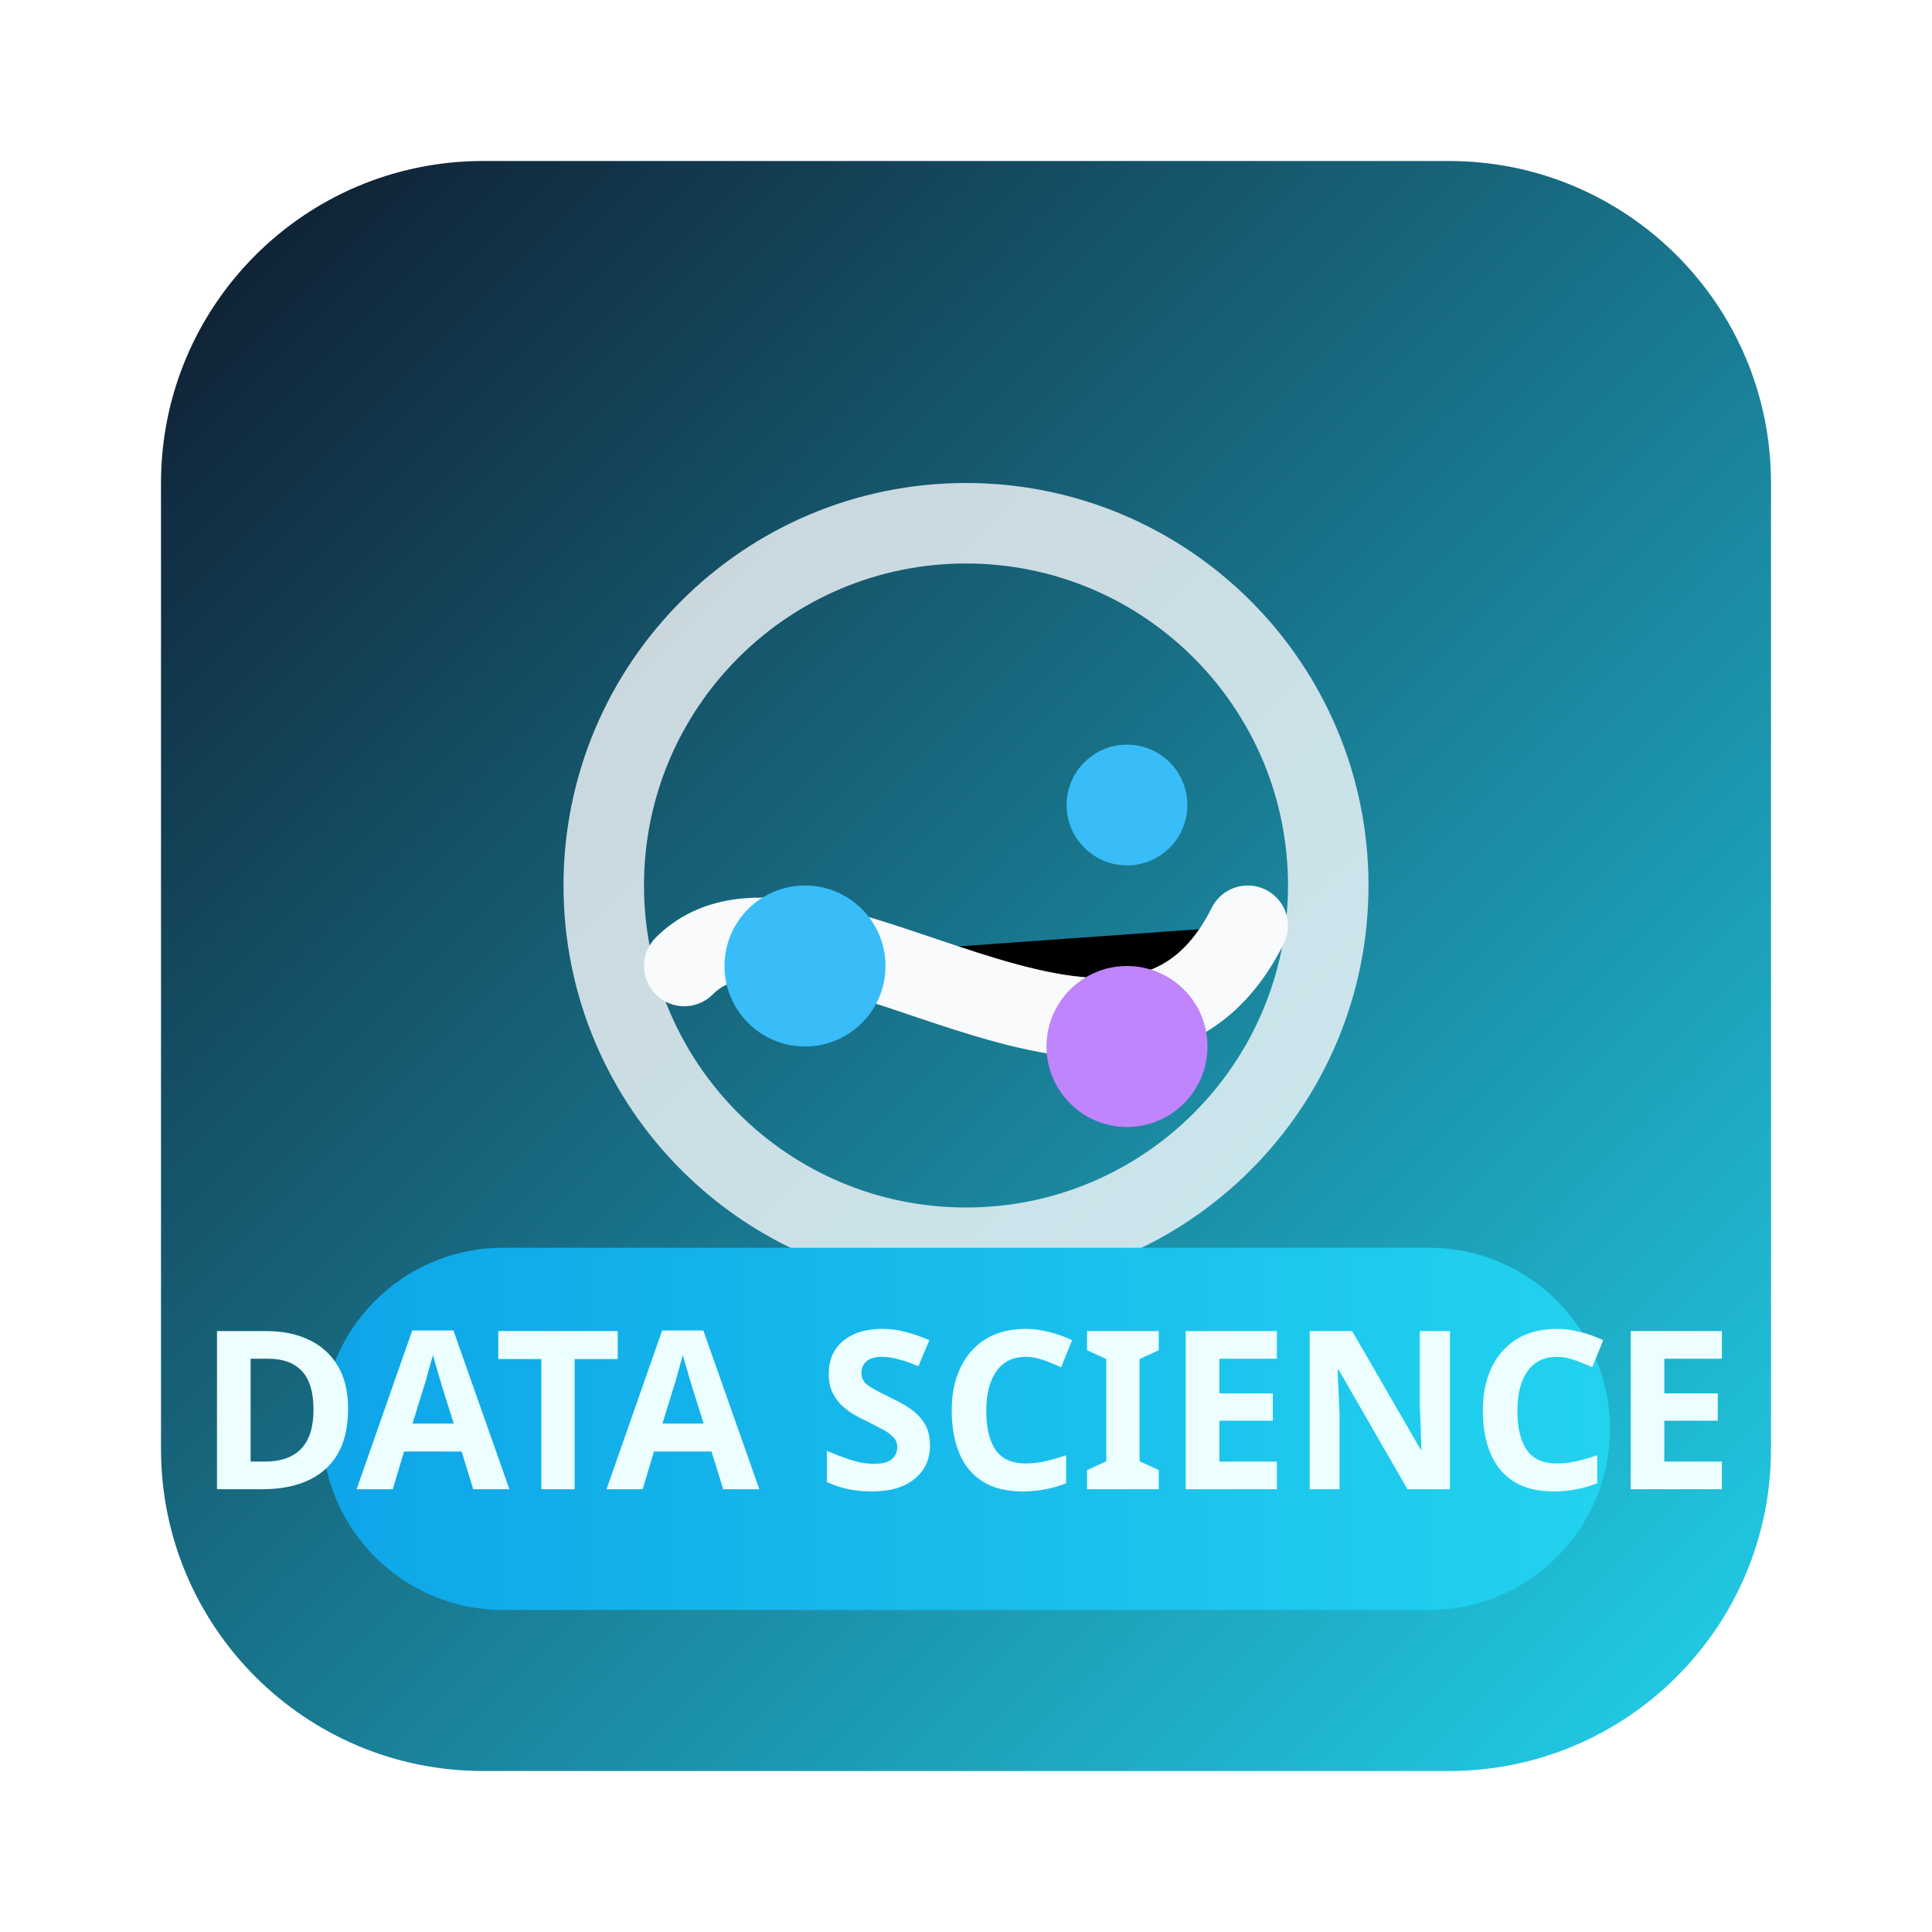
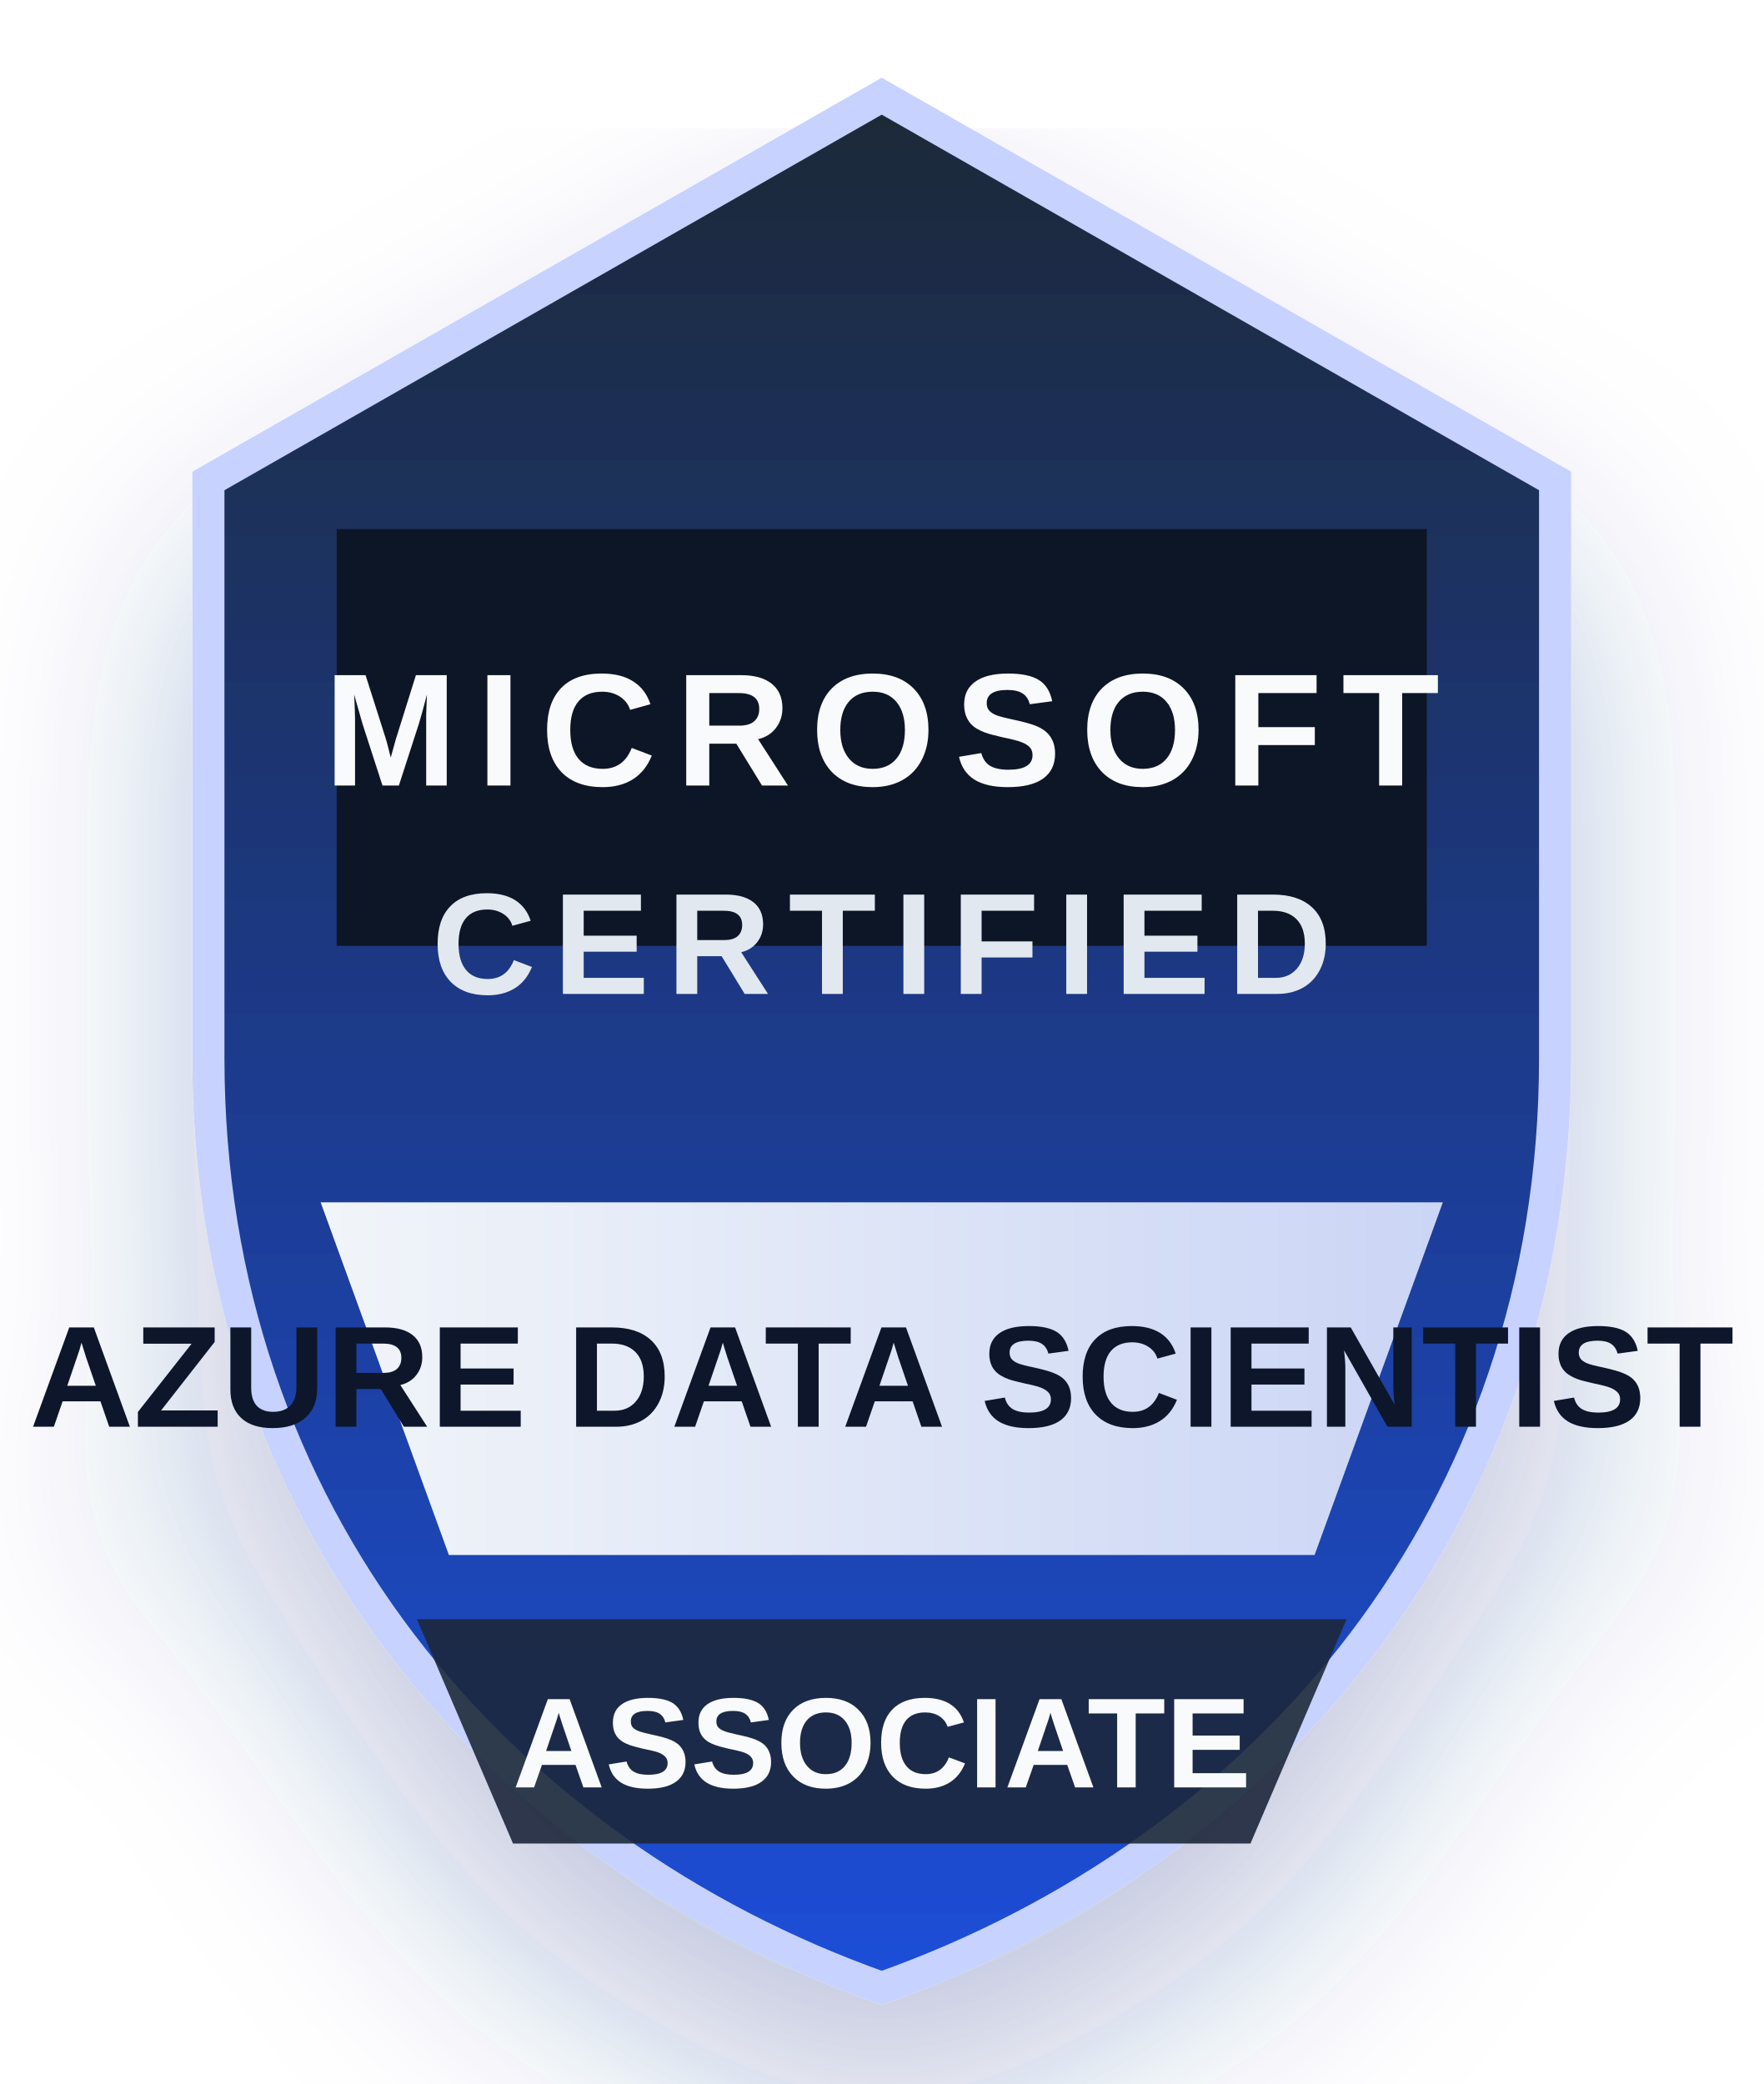
- <svg xmlns="http://www.w3.org/2000/svg" width="96" height="96" viewBox="0 0 96 96">
+ <svg xmlns="http://www.w3.org/2000/svg" width="220" height="260" viewBox="0 0 220 260" role="img" aria-labelledby="title desc">
  <defs>
-     <linearGradient id="azureDataGradient" x1="0%" y1="0%" x2="100%" y2="100%">
-       <stop offset="0%" stop-color="#0F172A" />
-       <stop offset="100%" stop-color="#22D3EE" />
+     <linearGradient id="azureDSShield" x1="0%" y1="0%" x2="0%" y2="100%">
+       <stop offset="0%" stop-color="#1F2937" />
+       <stop offset="50%" stop-color="#1E3A8A" />
+       <stop offset="100%" stop-color="#1D4ED8" />
    </linearGradient>
-     <linearGradient id="azureDataBanner" x1="0%" y1="0%" x2="100%" y2="0%">
-       <stop offset="0%" stop-color="#0EA5E9" />
-       <stop offset="100%" stop-color="#22D3EE" />
+     <linearGradient id="azureDSBanner" x1="0%" y1="0%" x2="100%" y2="0%">
+       <stop offset="0%" stop-color="#F1F5F9" />
+       <stop offset="100%" stop-color="#CBD5F5" />
    </linearGradient>
+     <filter id="dsShadow" x="-15%" y="-10%" width="130%" height="130%">
+       <feDropShadow dx="0" dy="16" stdDeviation="14" flood-color="#1E3A8A" flood-opacity="0.28" />
+     </filter>
  </defs>
-   <rect x="8" y="8" width="80" height="80" rx="16" fill="url(#azureDataGradient)" />
-   <circle cx="48" cy="44" r="18" fill="none" stroke="#F8FAFC" stroke-width="4" opacity="0.8" />
-   <path d="M34 48C40 42 56 58 62 46" stroke="#F8FAFC" stroke-width="4" stroke-linecap="round" />
-   <circle cx="40" cy="48" r="4" fill="#38BDF8" />
-   <circle cx="56" cy="52" r="4" fill="#C084FC" />
-   <circle cx="56" cy="40" r="3" fill="#38BDF8" />
-   <rect x="16" y="62" width="64" height="18" rx="9" fill="url(#azureDataBanner)" />
-   <text x="48" y="74" text-anchor="middle" font-size="11" font-family="'Segoe UI', sans-serif" fill="#ECFEFF" font-weight="600">DATA SCIENCE</text>
+   <g filter="url(#dsShadow)">
+     <path d="M110 12L194 60V132C194 189 158 231 110 248C62 231 26 189 26 132V60L110 12Z" fill="url(#azureDSShield)" stroke="#C7D2FE" stroke-width="4" />
+     <path d="M42 66H178V118H42V66Z" fill="#111827" />
+     <text x="110" y="98" text-anchor="middle" font-family="'Segoe UI', 'Helvetica Neue', Arial, sans-serif" font-size="20" fill="#F9FAFB" font-weight="700" letter-spacing="0.12em">
+       MICROSOFT
+     </text>
+     <text x="110" y="124" text-anchor="middle" font-family="'Segoe UI', 'Helvetica Neue', Arial, sans-serif" font-size="18" fill="#E2E8F0" font-weight="600" letter-spacing="0.12em">
+       CERTIFIED
+     </text>
+     <path d="M40 150H180L164 194H56L40 150Z" fill="url(#azureDSBanner)" />
+     <text x="110" y="178" text-anchor="middle" font-family="'Segoe UI', 'Helvetica Neue', Arial, sans-serif" font-size="18" fill="#0F172A" font-weight="700">
+       AZURE DATA SCIENTIST
+     </text>
+     <path d="M52 202H168L156 230H64L52 202Z" fill="#1E293B" opacity="0.9" />
+     <text x="110" y="223" text-anchor="middle" font-family="'Segoe UI', 'Helvetica Neue', Arial, sans-serif" font-size="16" fill="#F8FAFC" font-weight="600">
+       ASSOCIATE
+     </text>
+   </g>
</svg>
